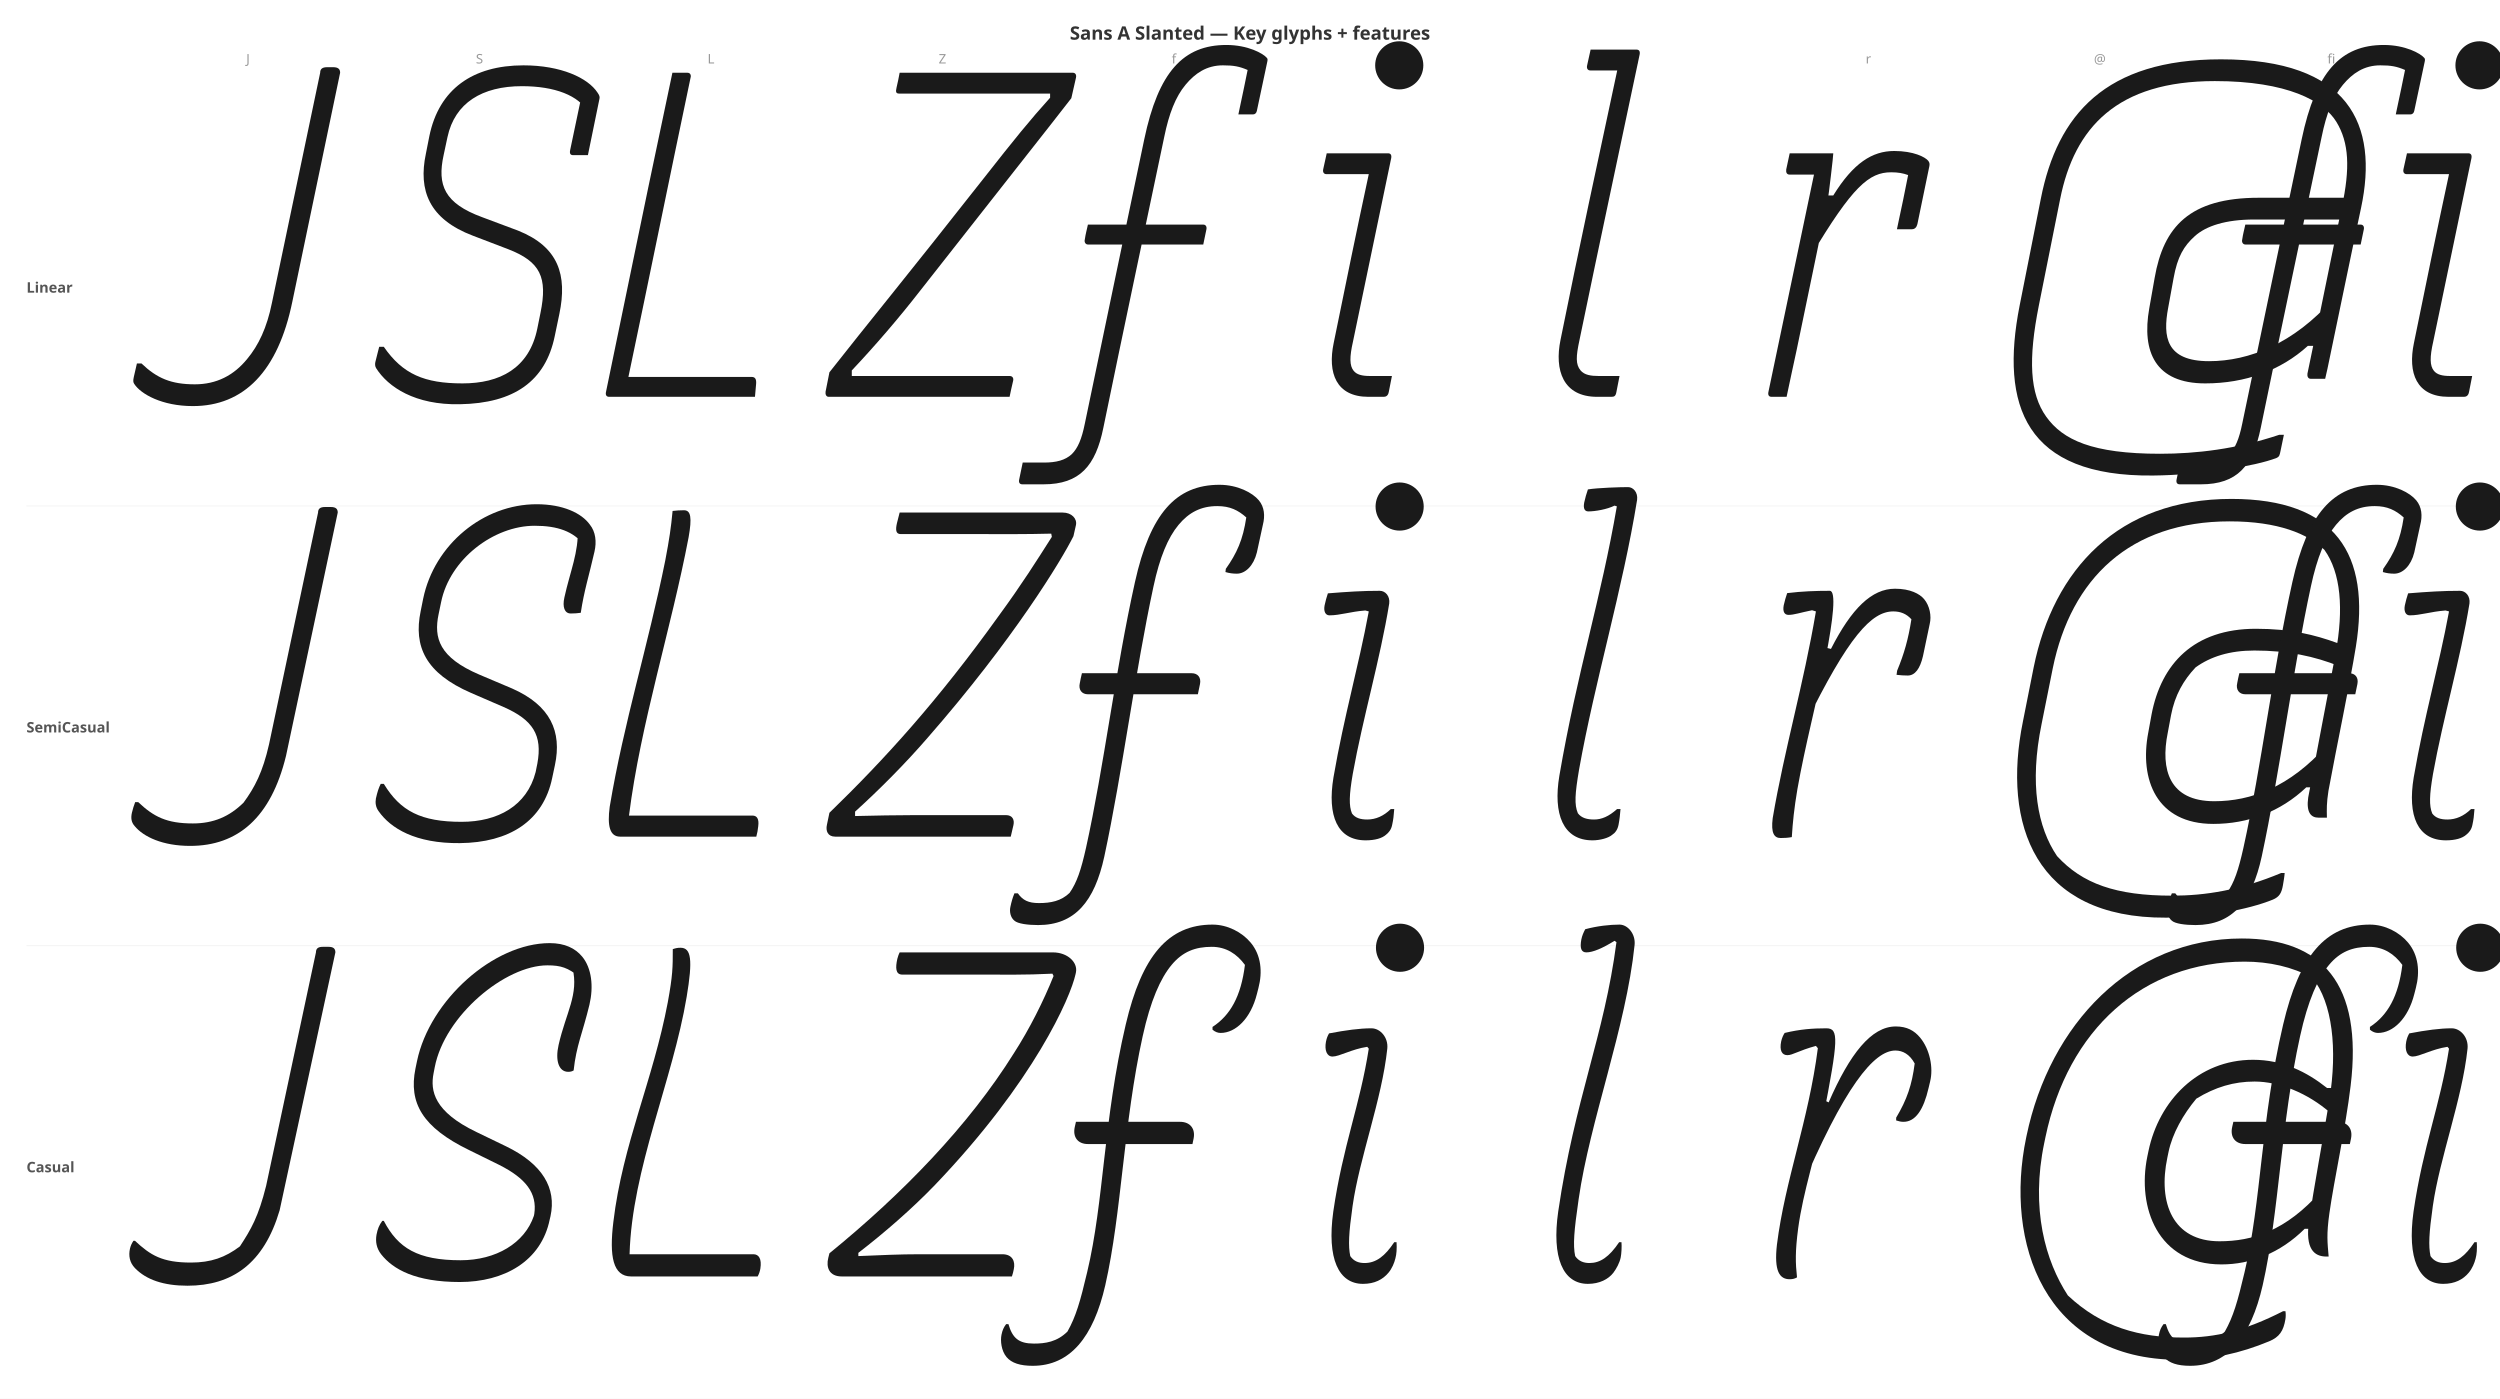
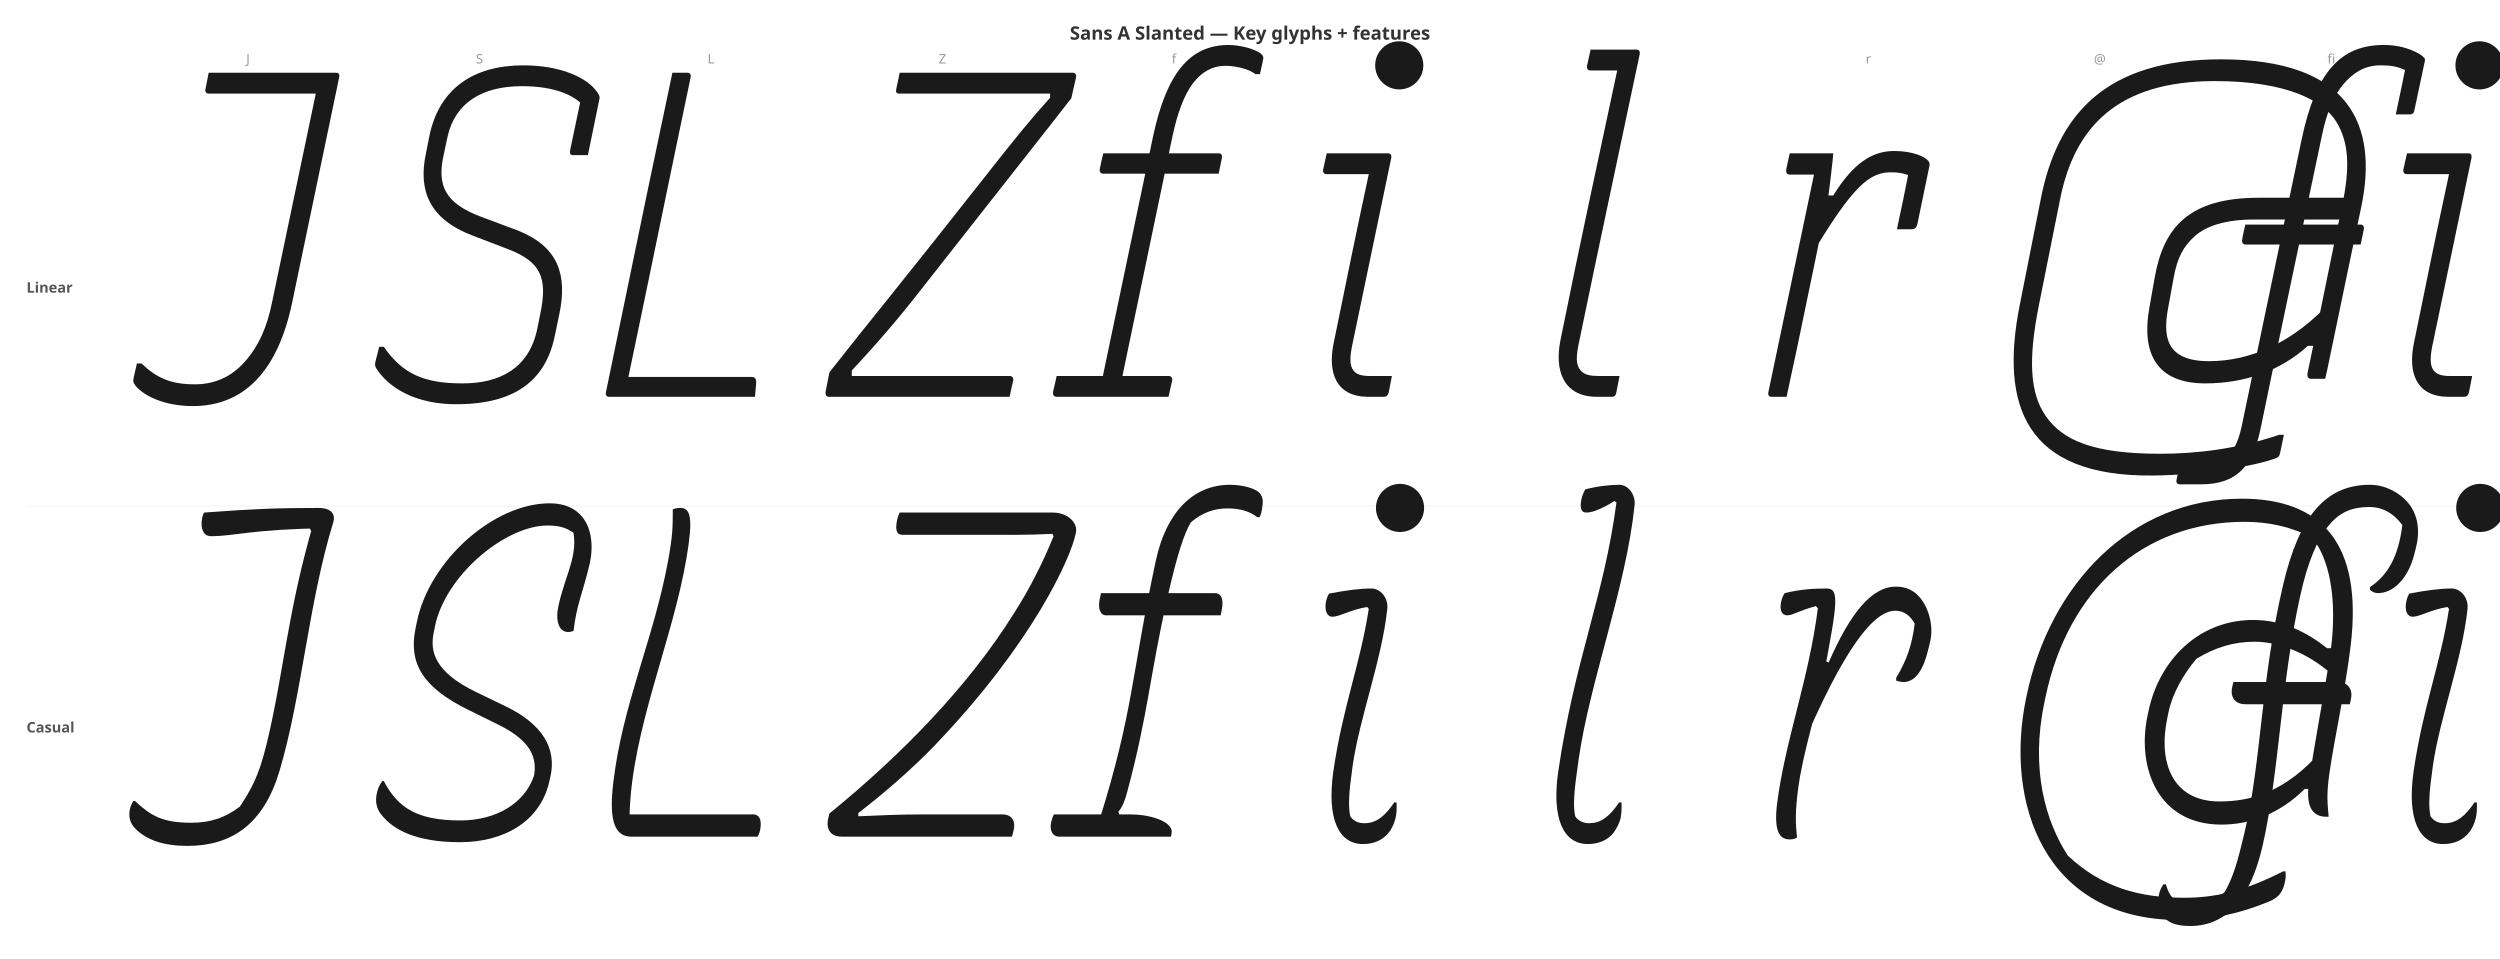
- <svg xmlns="http://www.w3.org/2000/svg" width="1890.0" height="1057.5" viewBox="0 0 1890.0 1057.5">
+ <svg xmlns="http://www.w3.org/2000/svg" width="1890.0" height="725.0" viewBox="0 0 1890.0 725.0">
  <rect width="100%" height="100%" fill="white" />
  <text x="945.0" y="30" text-anchor="middle" font-size="14" font-family="sans-serif" font-weight="bold" fill="#333">Sans A Slanted — Key glyphs + features</text>
  <text x="187.5" y="48" text-anchor="middle" font-size="10" font-family="sans-serif" fill="#999">J</text>
  <text x="362.5" y="48" text-anchor="middle" font-size="10" font-family="sans-serif" fill="#999">S</text>
  <text x="537.5" y="48" text-anchor="middle" font-size="10" font-family="sans-serif" fill="#999">L</text>
  <text x="712.5" y="48" text-anchor="middle" font-size="10" font-family="sans-serif" fill="#999">Z</text>
  <text x="887.5" y="48" text-anchor="middle" font-size="10" font-family="sans-serif" fill="#999">f</text>
  <text x="1062.5" y="48" text-anchor="middle" font-size="10" font-family="sans-serif" fill="#999">i</text>
  <text x="1237.5" y="48" text-anchor="middle" font-size="10" font-family="sans-serif" fill="#999">l</text>
  <text x="1412.5" y="48" text-anchor="middle" font-size="10" font-family="sans-serif" fill="#999">r</text>
  <text x="1587.5" y="48" text-anchor="middle" font-size="10" font-family="sans-serif" fill="#999">@</text>
  <text x="1762.5" y="48" text-anchor="middle" font-size="10" font-family="sans-serif" fill="#999">fi</text>
  <text x="20" y="221.25" font-size="11" font-family="sans-serif" font-weight="bold" fill="#555">Linear</text>
-   <path d="M147.25 290.55C129.458 290.55 118.667 286.0 107.0 274.8H103.5C102.625 278.65 102.042 281.1 101.167 284.95C100.583 287.75 100.583 288.8 101.458 290.2C106.417 297.9 122.458 307.0 145.792 307.0C184.292 307.0 210.25 280.75 221.042 227.9C232.953 170.843 245.226 112.057 257.137 55C257.137 52.2 255.628 50.8 251.856 50.8C250.347 50.8 248.839 50.8 247.33 50.8C243.558 50.8 242.049 52.2 242.049 55C242.049 55 242.049 55 242.049 55C242.049 55 242.049 55 242.049 55C230.015 112.404 217.617 171.547 205.583 228.95C201.792 247.85 195.375 261.15 186.917 271.3C176.708 283.9 163.583 290.55 147.25 290.55Z" fill="#1a1a1a" />
+   <path d="M147.25 290.55C129.458 290.55 118.667 286.0 107.0 274.8H103.5C102.625 278.65 102.042 281.1 101.167 284.95C100.583 287.75 100.583 288.8 101.458 290.2C106.417 297.9 122.458 307.0 145.792 307.0C184.292 307.0 210.25 280.75 221.042 227.9C232.708 171.55 244.667 115.2 256.333 58.85C256.917 56.4 256.333 55 254.0 55C221.042 55 190.708 55 157.75 55C156.875 59.2 156.292 62.7 155.417 66.9C154.833 68.65 155.417 70.75 157.75 70.75C185.75 70.75 210.833 70.75 247.583 70.75L237.083 67.25L241.75 72.5L240.875 60.6C229.208 116.6 217.25 172.95 205.583 228.95C201.792 247.85 195.375 261.15 186.917 271.3C176.708 283.9 163.583 290.55 147.25 290.55Z" fill="#1a1a1a" />
  <path d="M395.75 49.4C357.542 49.4 331.875 67.25 324.583 102.95L321.958 116.25C316.125 143.9 324.292 165.6 357.542 178.2L384.083 188.35C408.583 197.8 414.125 209.7 408.583 236.65L406.25 248.2C400.125 278.65 377.667 289.85 349.667 289.85C320.792 289.85 304.458 282.85 290.167 262.2H286.667C285.792 265.35 285.208 268.15 283.75 273.75C283.458 275.15 283.458 276.9 284.333 278.3C293.375 292.65 313.792 306.3 347.625 305.6C388.75 304.9 412.375 288.1 419.375 254.15L422.875 237.35C429.0 207.95 422.292 186.6 391.667 174.35L364.542 164.2C335.958 153.7 330.417 140.05 335.375 117.3L338.292 103.65C343.833 77.75 364.542 65.15 394.583 65.15C419.375 65.15 437.75 72.15 444.75 85.1L440.667 67.6C437.458 83.0 434.25 98.05 431.042 113.45C430.458 116.25 431.333 117.3 433.375 117.3C436.875 117.3 440.958 117.3 444.458 117.3C447.375 102.95 450.292 88.95 453.208 74.6C453.5 73.2 453.208 72.15 451.75 70.05C444.458 58.85 424.042 49.4 395.75 49.4Z" fill="#1a1a1a" />
  <path d="M460.5 300.0H570.75C571.042 296.85 571.333 294.05 571.625 290.2C571.917 286.35 570.75 284.95 568.125 284.95H475.083C490.833 210.05 506.292 133.75 522.042 58.85C522.625 57.1 522.042 55 519.708 55C515.917 55 512.125 55 508.333 55C506.0 66.55 503.375 78.1 501.042 89.65C486.458 158.25 472.458 227.55 458.167 296.15C457.583 298.6 458.458 300.0 460.5 300.0Z" fill="#1a1a1a" />
  <path d="M763.25 300.0C764.125 295.8 764.708 293.0 765.875 288.1C766.458 286.0 765.583 284.25 763.25 284.25H688.875C673.125 284.25 659.125 284.25 643.958 284.25V280.05C661.167 261.85 679.833 240.15 695.583 219.85C751.0 149.15 796.208 92.1 809.917 74.25L813.417 58.85C814.0 56.4 812.833 55 811.083 55H680.125C679.542 58.5 678.667 62.35 677.792 66.2C676.917 69.7 677.5 70.75 679.833 70.75H739.625C763.25 70.75 774.042 70.75 793.875 70.75V73.9C778.708 90.7 767.333 104.7 743.417 135.15C685.667 208.65 655.333 245.4 627.042 281.45L624.125 296.15C623.833 298.25 624.708 300.0 626.458 300.0Z" fill="#1a1a1a" />
-   <path d="M773.167 349.7C772.292 353.9 771.417 358.1 770.542 362.3C769.958 364.75 770.833 366.15 772.875 366.15C773.944 366.15 782.806 366.15 788.917 366.15C816.333 366.15 828.292 352.15 834.125 323.45C849.0 251.0 867.083 165.95 880.208 103.3C883.708 86.15 888.667 73.2 896.25 64.1C903.483 55.42 912.209 49.4 924.542 49.4C932.614 49.4 936.99 50.213 943.208 52.9C941.167 62.7 940.0 69 936.792 83.7L936.208 86.5C940.0 86.5 943.5 86.5 947.292 86.5C948.75 86.5 949.917 85.45 950.208 83.7L958.083 46.6C958.375 45.2 958.375 44.5 957.792 43.8C954.943 40.381 943.411 34.0 927.167 34.0C894.638 34.0 875.78 54.202 865.042 105.4C852.208 167.0 834.708 249.95 820.125 320.3C817.792 331.85 814.875 338.85 810.208 343.4C805.25 347.95 798.542 349.7 789.208 349.7C784.893 349.7 780.982 349.7 776.667 349.7ZM822.458 169.8C821.583 174.0 820.708 176.8 820.125 181.0C819.542 183.1 820.708 184.85 822.458 184.85H909.667C910.542 180.65 911.125 177.85 912.0 173.65C912.583 171.2 911.417 169.8 909.667 169.8Z" fill="#1a1a1a" />
+   <path d="M928.917 34.0C899.458 34.0 881.958 55.35 871.75 102.95C858.333 167.35 844.625 232.1 831.208 296.5H847.833L846.958 292.65C847.833 288.1 848.708 283.9 849.583 279.35C861.833 220.9 874.083 161.75 886.333 103.3C890.125 85.45 895.083 72.15 901.792 63.05C908.5 54.3 916.667 49.75 926.292 49.75C935.042 49.75 944.958 52.55 949.042 56.05H952.542C953.417 51.85 954.0 49.4 954.875 45.2C955.167 43.8 955.167 42.75 954.292 41.7C951.667 37.85 938.542 34.0 928.917 34.0ZM834.125 115.9C832.958 120.1 832.375 123.25 831.5 127.45C830.917 130.25 832.375 131.3 834.125 131.3H921.333C922.208 127.1 922.792 123.95 923.667 119.75C924.25 116.95 923.083 115.9 921.333 115.9ZM798.833 284.25C797.958 288.45 797.083 291.95 796.208 295.8C795.625 298.6 796.792 300.0 799.125 300.0H883.417C884.292 295.8 885.167 292.3 886.042 288.1C886.625 286.0 885.458 284.25 883.708 284.25Z" fill="#1a1a1a" />
  <path d="M1003.0 115.9C1002.125 119.75 1001.25 123.95 1000.375 127.8C999.792 130.25 1000.958 131.65 1002.708 131.65C1013.792 131.65 1019.625 131.65 1030.708 131.65H1034.792C1025.75 173.65 1017.292 214.95 1008.25 259.4C1003.583 281.8 1010.0 300.0 1034.5 300.0C1040.042 300.0 1044.417 300.0 1045.875 300.0C1047.333 300.0 1049.375 299.65 1049.958 296.15C1050.833 291.6 1051.417 288.45 1052.292 284.25H1048.792C1045.0 284.25 1039.75 284.25 1035.667 284.25C1029.542 284.25 1025.75 283.2 1023.417 280.4C1020.208 276.55 1020.208 269.9 1022.833 258.35C1032.75 210.75 1042.083 165.6 1051.708 119.75C1052.292 116.95 1051.125 115.9 1049.375 115.9C1031.583 115.9 1020.792 115.9 1003.0 115.9ZM1039.633 49.4C1039.633 59.452 1047.781 67.6 1057.833 67.6C1067.885 67.6 1076.033 59.452 1076.033 49.4C1076.033 39.348 1067.885 31.2 1057.833 31.2C1047.781 31.2 1039.633 39.348 1039.633 49.4Z" fill="#1a1a1a" />
  <path d="M1202.5 37.5C1201.625 41.35 1200.75 45.55 1199.875 49.4C1199.292 51.85 1200.458 53.25 1202.208 53.25C1207.75 53.25 1218.542 53.25 1220.583 53.25H1222.625C1208.042 121.5 1194.333 184.5 1179.75 256.95C1175.083 279.7 1181.5 300.0 1207.458 300.0C1210.083 300.0 1216.208 300.0 1217.958 300.0C1220.292 300.0 1221.458 299.65 1222.042 296.15C1222.917 291.6 1223.5 288.45 1224.375 284.25H1220.875C1215.917 284.25 1211.833 284.25 1208.625 284.25C1202.792 284.25 1197.833 283.55 1194.917 280.05C1191.125 275.5 1191.417 269.55 1194.042 257.3C1209.5 182.4 1224.375 113.45 1239.542 41.35C1240.125 38.55 1238.958 37.5 1237.208 37.5C1233.417 37.5 1208.042 37.5 1202.5 37.5Z" fill="#1a1a1a" />
  <path d="M1353.0 115.9C1352.125 120.1 1351.25 123.95 1350.375 128.15C1350.083 130.6 1350.958 132.0 1353.0 132.0C1357.375 132.0 1362.333 132.0 1367.0 132.0H1371.375C1360.0 186.6 1348.333 241.55 1336.958 296.15C1336.375 298.6 1337.25 300.0 1339.292 300.0C1343.083 300.0 1346.875 300.0 1350.667 300.0C1353.292 288.1 1355.625 276.2 1358.25 264.65C1366.125 226.5 1374.0 189.05 1381.875 150.55C1382.167 150.2 1386.25 115.9 1385.958 115.9C1375.106 115.9 1363.852 115.9 1353.0 115.9ZM1432.042 114.15C1415.417 114.15 1401.125 123.25 1385.958 147.75H1378.667L1369.042 193.6C1400.542 140.75 1413.083 130.25 1429.708 130.25C1434.958 130.25 1438.75 130.95 1442.542 132.35C1439.917 146.0 1437.583 156.85 1434.958 169.1L1434.083 173.3C1437.875 173.3 1441.667 173.3 1445.458 173.3C1447.5 173.3 1448.958 171.9 1449.542 169.45L1458.583 125.7C1458.875 124.3 1458.875 122.9 1457.708 121.5C1455.375 118.7 1446.625 114.15 1432.042 114.15Z" fill="#1a1a1a" />
  <path d="M1542.875 150.2 1526.833 231.05C1511.958 306.65 1530.917 360.55 1627.75 359.5C1663.625 359.15 1705.042 352.5 1721.083 346.2C1723.417 345.15 1723.417 343.75 1724.0 341.3C1724.583 337.8 1726.042 332.2 1726.625 328.7H1723.125C1690.75 339.55 1660.125 343.05 1633.0 343.05C1581.667 343.05 1559.5 332.55 1546.958 315.05C1534.417 297.55 1533.25 271.65 1541.417 230.7L1557.458 150.55C1568.25 96.3 1600.625 61.3 1674.417 61.3C1729.25 61.3 1756.667 76.35 1766.292 92.1C1775.917 107.85 1776.792 127.1 1770.375 156.85C1764.833 182.4 1753.458 239.45 1744.417 282.5C1744.125 284.6 1745.0 286.35 1746.75 286.35H1757.833C1758.417 283.9 1759.0 281.1 1759.583 278.65C1768.333 237.0 1779.708 181.35 1784.958 157.2C1798.375 94.2 1776.208 44.85 1679.083 44.85C1591.875 44.85 1555.417 86.5 1542.875 150.2ZM1763.667 226.15C1733.917 259.75 1700.375 273.05 1670.042 273.05C1637.375 273.05 1635.042 254.5 1639.125 232.8L1643.208 210.4C1646.125 193.95 1651.083 185.9 1659.25 178.55C1667.708 170.85 1682.583 165.95 1704.167 165.95C1736.25 165.95 1755.208 165.95 1775.333 165.95L1778.833 149.5H1774.167C1755.792 149.5 1738.0 149.5 1707.667 149.5C1655.167 149.5 1635.625 171.55 1628.917 210.05L1624.833 233.15C1619.0 266.05 1629.5 289.85 1667.125 289.85C1697.458 289.85 1724.292 280.05 1744.708 261.5H1755.792Z" fill="#1a1a1a" />
  <path d="M1648.167 349.7C1647.292 353.9 1646.417 358.1 1645.542 362.3C1644.958 364.75 1645.833 366.15 1647.875 366.15C1648.944 366.15 1657.806 366.15 1663.917 366.15C1691.333 366.15 1703.292 352.15 1709.125 323.45C1724.0 251.0 1742.083 165.95 1755.208 103.3C1758.708 86.15 1763.667 73.2 1771.25 64.1C1778.483 55.42 1787.209 49.4 1799.542 49.4C1807.614 49.4 1811.99 50.213 1818.208 52.9C1816.167 62.7 1815.0 69 1811.792 83.7L1811.208 86.5C1815.0 86.5 1818.5 86.5 1822.292 86.5C1823.75 86.5 1824.917 85.45 1825.208 83.7L1833.083 46.6C1833.375 45.2 1833.375 44.5 1832.792 43.8C1829.943 40.381 1818.411 34.0 1802.167 34.0C1769.638 34.0 1750.78 54.202 1740.042 105.4C1727.208 167.0 1709.708 249.95 1695.125 320.3C1692.792 331.85 1689.875 338.85 1685.208 343.4C1680.25 347.95 1673.542 349.7 1664.208 349.7C1659.893 349.7 1655.982 349.7 1651.667 349.7ZM1697.458 169.8C1696.583 174.0 1695.708 176.8 1695.125 181.0C1694.542 183.1 1695.708 184.85 1697.458 184.85H1784.667C1785.542 180.65 1786.125 177.85 1787.0 173.65C1787.583 171.2 1786.417 169.8 1784.667 169.8ZM1819.667 115.9C1818.792 119.75 1817.917 123.95 1817.042 127.8C1816.458 130.25 1817.625 131.65 1819.375 131.65C1830.458 131.65 1836.292 131.65 1847.375 131.65H1851.458C1842.417 173.65 1833.958 214.95 1824.917 259.4C1820.25 281.8 1826.667 300.0 1851.167 300.0C1856.708 300.0 1861.083 300.0 1862.542 300.0C1864.0 300.0 1866.042 299.65 1866.625 296.15C1867.5 291.6 1868.083 288.45 1868.958 284.25H1865.458C1861.667 284.25 1856.417 284.25 1852.333 284.25C1846.208 284.25 1842.417 283.2 1840.083 280.4C1836.875 276.55 1836.875 269.9 1839.5 258.35C1849.417 210.75 1858.75 165.6 1868.375 119.75C1868.958 116.95 1867.792 115.9 1866.042 115.9C1848.25 115.9 1837.458 115.9 1819.667 115.9ZM1856.3 49.4C1856.3 59.452 1864.448 67.6 1874.5 67.6C1884.552 67.6 1892.7 59.452 1892.7 49.4C1892.7 39.348 1884.552 31.2 1874.5 31.2C1864.448 31.2 1856.3 39.348 1856.3 49.4Z" fill="#1a1a1a" />
  <line x1="20" y1="382.5" x2="1870.0" y2="382.5" stroke="#eee" stroke-width="0.5" />
-   <text x="20" y="553.75" font-size="11" font-family="sans-serif" font-weight="bold" fill="#555">SemiCasual</text>
-   <path d="M145.792 622.525C125.958 622.525 116.188 617.45 104.521 606.425H102.188C101.167 609.225 100.438 611.325 99.708 614.475C98.833 618.5 99.271 621.65 101.75 624.45C108.458 632.675 123.042 639.5 143.75 639.5C179.771 639.5 204.854 618.15 216.229 571.425C229.135 510.73 242.431 448.195 255.337 387.5C255.337 384.7 253.848 383.3 250.128 383.3C248.64 383.3 247.152 383.3 245.664 383.3C241.944 383.3 240.456 384.7 240.456 387.5C240.456 387.5 240.456 387.5 240.456 387.5C240.456 387.5 240.456 387.5 240.456 387.5C228.226 445.308 215.626 504.867 203.396 562.675C198.583 583.85 192.604 595.225 184.146 606.775C173.5 617.275 161.542 622.525 145.792 622.525Z" fill="#1a1a1a" />
-   <path d="M405.667 381.2C365.417 381.2 328.375 411.65 319.917 452.6L318.021 462.05C312.479 488.825 321.812 508.95 356.083 523.825L380.729 534.5C403.042 544.3 410.188 555.85 406.25 577.2L404.938 583.675C398.375 609.225 376.354 621.3 348.938 621.3C318.312 621.3 302.708 613.25 290.167 592.6H287.833C286.229 595.75 285.354 598.55 284.188 603.625C283.604 606.95 284.042 610.275 286.229 613.25C295.271 626.2 314.083 637.75 347.625 637.4C384.958 637.05 410.771 620.775 417.479 588.05L419.521 578.425C424.917 553.05 416.167 533.275 387.146 520.5L362.354 510.0C332.021 497.05 327.792 482.35 331.583 464.325L333.479 455.225C340.042 422.675 373.292 397.475 404.208 397.475C421.708 397.475 433.521 401.85 441.396 411.825L436.729 399.575C437.604 417.425 431.042 431.775 426.667 451.725C425.062 458.9 426.812 463.8 431.479 463.8C434.104 463.8 436.729 463.625 439.062 463.275C441.542 446.65 445.333 435.1 449.417 417.075C451.167 409.55 450.292 402.025 445.917 396.6C439.646 387.85 425.5 381.2 405.667 381.2Z" fill="#1a1a1a" />
-   <path d="M468.812 632.5C468.812 632.5 571.771 632.5 571.771 632.5C572.5 629.875 572.938 627.425 573.229 624.625C573.958 619.025 572.208 616.575 568.854 616.575C568.854 616.575 475.521 616.575 475.521 616.575C484.271 546.925 507.458 475.175 520.583 406.225C523.208 391.35 522.333 385.75 517.083 385.75C514.021 385.75 511.396 385.925 508.479 386.275C507.312 398.875 506.0 407.625 502.938 423.725C490.104 487.425 471.583 546.225 460.938 609.925C459.042 624.275 460.938 632.5 468.812 632.5Z" fill="#1a1a1a" />
-   <path d="M764.125 632.5C764.854 629.525 765.438 627.075 766.167 623.75C767.042 619.9 765.583 616.225 760.479 616.225C760.479 616.225 692.229 616.225 692.229 616.225C676.625 616.225 662.479 616.575 646.438 616.925C646.438 616.925 646.438 613.6 646.438 613.6C664.812 596.975 684.646 577.025 701.271 557.775C766.458 483.225 802.771 423.025 811.521 405.35C811.521 405.35 813.417 396.95 813.417 396.95C814.438 392.05 810.062 387.5 803.5 387.5C803.5 387.5 680.125 387.5 680.125 387.5C679.542 389.775 678.812 392.575 678.083 395.55C676.917 400.625 677.208 403.775 681.0 403.775C681.0 403.775 740.062 403.775 740.062 403.775C760.917 403.775 774.479 403.95 794.75 403.425C794.75 403.425 795.188 405.875 795.188 405.875C783.812 423.725 772.875 441.225 754.938 465.725C709.0 529.775 668.896 573.875 627.042 614.475C627.042 614.475 625.146 623.575 625.146 623.575C624.125 628.125 625.729 632.5 631.417 632.5C631.417 632.5 764.125 632.5 764.125 632.5Z" fill="#1a1a1a" />
-   <path d="M766.896 675.375C765.491 678.781 764.642 681.817 763.833 685.7C763.071 689.186 763.911 693.669 766.896 696.025C769.35 698.328 777.045 699.35 784.833 699.35C812.645 699.35 827.446 681.548 834.854 647.55C848.562 583.675 858.188 507.725 872.042 443.325C876.739 421.308 883.005 406.368 891.0 396.775C898.787 387.431 907.917 382.6 920.312 382.6C929.796 382.6 936.052 385.705 942.188 391.175C939.708 407.975 935.042 418.3 926.729 430.025C926.729 430.025 926.438 432.475 926.438 432.475C929.354 433.35 932.125 433.7 935.042 433.7C941.458 433.7 947.729 427.75 950.208 417.6C950.208 417.6 954.729 396.775 954.729 396.775C956.479 389.95 955.896 383.3 951.667 378.225C946.944 372.557 935.711 366.5 921.917 366.5C888.897 366.5 869.517 388.406 858.042 440.0C843.167 506.85 834.708 579.125 821.0 641.075C817.22 657.916 814.125 667.104 808.604 675.025C802.157 681.241 794.352 682.725 785.417 682.725C777.439 682.725 773.205 680.589 769.521 675.375C769.521 675.375 766.896 675.375 766.896 675.375ZM817.938 508.95C817.354 511.575 816.771 513.675 816.333 516.475C815.167 521.375 817.792 524.875 822.458 524.875C822.458 524.875 905.583 524.875 905.583 524.875C906.167 522.075 906.604 519.975 907.188 517.175C908.208 512.275 905.583 508.95 900.917 508.95C900.917 508.95 817.938 508.95 817.938 508.95Z" fill="#1a1a1a" />
-   <path d="M1003.875 448.575C1002.854 451.55 1002.125 454.35 1001.396 457.675C1000.521 462.05 1001.979 465.2 1005.042 465.2C1013.195 465.2 1020.727 462.41 1032.167 461.525C1032.167 461.525 1034.792 462.225 1034.792 462.225C1026.917 504.75 1016.271 540.45 1008.104 587.7C1003.292 616.75 1011.021 635.3 1032.458 635.3C1039.604 635.3 1044.897 633.673 1047.771 631.1C1049.835 629.499 1051.725 627.267 1052.438 623.75C1053.312 619.9 1053.75 616.225 1054.042 611.675C1054.042 611.675 1051.417 611.675 1051.417 611.675C1046.021 616.925 1040.072 619.55 1033.625 619.55C1028.308 619.55 1024.583 618.325 1022.104 615.0C1019.701 609.238 1019.932 601.046 1022.688 585.075C1030.271 542.9 1043.396 498.45 1050.25 456.275C1050.979 450.675 1047.333 446.65 1043.104 446.65C1029.765 446.65 1019.188 447.35 1003.875 448.575ZM1039.925 382.95C1039.925 382.95 1039.925 382.95 1039.925 382.95C1039.925 393.002 1048.073 401.15 1058.125 401.15C1068.177 401.15 1076.325 393.002 1076.325 382.95C1076.325 382.95 1076.325 382.95 1076.325 382.95C1076.325 372.898 1068.177 364.75 1058.125 364.75C1048.073 364.75 1039.925 372.898 1039.925 382.95Z" fill="#1a1a1a" />
-   <path d="M1200.458 370.0C1199.292 373.325 1198.417 376.475 1197.688 379.8C1196.812 384.175 1197.833 386.625 1200.75 386.625C1206.0 386.625 1215.042 385.05 1220.583 382.25C1220.583 382.25 1222.333 382.775 1222.333 382.775C1210.375 452.6 1192.438 507.55 1178.875 586.475C1174.062 615.175 1181.5 635.3 1203.958 635.3C1209.646 635.3 1216.062 633.55 1218.833 631.1C1221.167 629.525 1222.917 627.25 1223.646 623.4C1224.375 619.725 1224.812 615.35 1225.104 611.675C1225.104 611.675 1222.479 611.675 1222.479 611.675C1216.208 617.275 1210.812 619.55 1205.125 619.55C1200.021 619.55 1195.646 618.5 1192.875 614.825C1190.104 608.35 1190.688 600.125 1193.75 581.925C1205.708 514.9 1226.854 445.075 1237.646 377.875C1238.375 372.275 1234.729 368.25 1230.792 368.25C1225.25 368.25 1207.75 368.775 1200.458 370.0Z" fill="#1a1a1a" />
-   <path d="M1351.104 448.4C1350.083 451.375 1349.208 454.35 1348.479 457.675C1347.604 462.4 1349.062 464.85 1352.125 464.85C1356.352 464.85 1360.91 463.175 1369.917 461.35C1369.917 461.35 1372.833 462.225 1372.833 462.225C1363.646 516.825 1348.917 566.875 1340.167 618.5C1338.708 629.875 1341.333 633.55 1346.146 633.55C1349.062 633.55 1351.833 633.375 1354.604 632.85C1355.333 621.475 1356.354 611.325 1358.833 596.625C1364.667 563.55 1373.417 530.825 1380.125 497.575C1385.958 468.0 1388.292 446.65 1383.333 446.65C1372.722 446.65 1362.364 447.0 1351.104 448.4ZM1432.625 445.075C1415.085 445.075 1399.818 459.907 1384.208 490.575C1384.208 490.575 1376.917 488.825 1376.917 488.825C1376.917 488.825 1364.521 548.15 1364.521 548.15C1397.479 480.775 1414.979 462.225 1431.312 462.225C1436.708 462.225 1441.229 463.975 1445.021 468.175C1442.688 483.05 1439.625 494.075 1434.229 507.025C1434.229 507.025 1433.792 510.175 1433.792 510.175C1436.708 510.525 1439.479 510.7 1442.25 510.7C1447.792 510.7 1451.583 505.45 1453.771 496.0C1453.771 496.0 1458.875 471.675 1458.875 471.675C1460.333 465.725 1458.875 458.025 1454.646 452.95C1451.292 448.925 1444.146 445.075 1432.625 445.075Z" fill="#1a1a1a" />
-   <path d="M1537.479 504.4C1537.479 504.4 1529.312 545.525 1529.312 545.525C1513.562 623.05 1538.208 694.275 1637.521 693.75C1667.708 693.575 1699.354 687.8 1718.312 680.1C1723.271 678.0 1724.875 675.025 1725.896 669.25C1726.333 666.625 1727.062 662.6 1727.208 659.975C1727.208 659.975 1724.583 659.975 1724.583 659.975C1693.667 672.925 1667.417 677.125 1642.042 677.125C1599.604 677.125 1574.229 668.025 1555.125 647.2C1540.396 625.5 1534.125 592.775 1543.458 547.275C1543.458 547.275 1551.917 505.1 1551.917 505.1C1565.771 437.375 1610.25 394.15 1685.646 394.15C1722.25 394.15 1744.854 403.6 1757.25 415.675C1769.646 433.0 1771.979 460.125 1765.708 494.075C1760.604 521.2 1751.271 569.15 1745.0 602.925C1743.396 614.3 1747.188 618.15 1752.729 618.15C1752.729 618.15 1759.146 618.15 1759.146 618.15C1759.0 611.675 1758.854 607.3 1760.312 597.85C1766.438 564.6 1776.5 517.0 1781.021 489.0C1792.396 419.0 1765.854 377.175 1686.958 377.175C1601.354 377.175 1552.5 430.55 1537.479 504.4ZM1759.146 563.375C1731.0 595.225 1701.542 605.725 1673.979 605.725C1640.0 605.725 1633.146 581.925 1638.833 553.925C1638.833 553.925 1641.312 540.625 1641.312 540.625C1644.229 525.4 1650.792 514.2 1659.833 504.575C1671.208 496.35 1685.646 491.8 1704.312 491.8C1729.688 491.8 1749.958 496.175 1768.625 503.7C1768.625 503.7 1772.562 486.025 1772.562 486.025C1772.562 486.025 1766.729 486.025 1766.729 486.025C1749.812 479.9 1731.875 475.35 1705.479 475.35C1658.375 475.35 1633.875 501.95 1626.583 540.1C1626.583 540.1 1624.104 553.75 1624.104 553.75C1617.25 589.45 1630.375 622.875 1673.25 622.875C1699.5 622.875 1724.0 613.775 1743.542 595.225C1743.542 595.225 1752.438 595.225 1752.438 595.225C1752.438 595.225 1759.146 563.375 1759.146 563.375Z" fill="#1a1a1a" />
-   <path d="M1641.896 675.375C1640.491 678.781 1639.642 681.817 1638.833 685.7C1638.071 689.186 1638.911 693.669 1641.896 696.025C1644.35 698.328 1652.045 699.35 1659.833 699.35C1687.645 699.35 1702.446 681.548 1709.854 647.55C1723.562 583.675 1733.188 507.725 1747.042 443.325C1751.739 421.308 1758.005 406.368 1766.0 396.775C1773.787 387.431 1782.917 382.6 1795.312 382.6C1804.796 382.6 1811.052 385.705 1817.188 391.175C1814.708 407.975 1810.042 418.3 1801.729 430.025C1801.729 430.025 1801.438 432.475 1801.438 432.475C1804.354 433.35 1807.125 433.7 1810.042 433.7C1816.458 433.7 1822.729 427.75 1825.208 417.6C1825.208 417.6 1829.729 396.775 1829.729 396.775C1831.479 389.95 1830.896 383.3 1826.667 378.225C1821.944 372.557 1810.711 366.5 1796.917 366.5C1763.897 366.5 1744.517 388.406 1733.042 440.0C1718.167 506.85 1709.708 579.125 1696.0 641.075C1692.22 657.916 1689.125 667.104 1683.604 675.025C1677.157 681.241 1669.352 682.725 1660.417 682.725C1652.439 682.725 1648.205 680.589 1644.521 675.375C1644.521 675.375 1641.896 675.375 1641.896 675.375ZM1692.938 508.95C1692.354 511.575 1691.771 513.675 1691.333 516.475C1690.167 521.375 1692.792 524.875 1697.458 524.875C1697.458 524.875 1780.583 524.875 1780.583 524.875C1781.167 522.075 1781.604 519.975 1782.188 517.175C1783.208 512.275 1780.583 508.95 1775.917 508.95C1775.917 508.95 1692.938 508.95 1692.938 508.95ZM1820.542 448.575C1819.521 451.55 1818.792 454.35 1818.062 457.675C1817.187 462.05 1818.646 465.2 1821.708 465.2C1829.861 465.2 1837.394 462.41 1848.833 461.525C1848.833 461.525 1851.458 462.225 1851.458 462.225C1843.583 504.75 1832.937 540.45 1824.771 587.7C1819.958 616.75 1827.687 635.3 1849.125 635.3C1856.271 635.3 1861.564 633.673 1864.437 631.1C1866.501 629.499 1868.392 627.267 1869.104 623.75C1869.979 619.9 1870.417 616.225 1870.708 611.675C1870.708 611.675 1868.083 611.675 1868.083 611.675C1862.687 616.925 1856.739 619.55 1850.292 619.55C1844.974 619.55 1841.25 618.325 1838.771 615.0C1836.367 609.238 1836.599 601.046 1839.354 585.075C1846.937 542.9 1860.062 498.45 1866.917 456.275C1867.646 450.675 1864 446.65 1859.771 446.65C1846.432 446.65 1835.854 447.35 1820.542 448.575ZM1856.592 382.95C1856.592 382.95 1856.592 382.95 1856.592 382.95C1856.592 393.002 1864.74 401.15 1874.792 401.15C1884.844 401.15 1892.992 393.002 1892.992 382.95C1892.992 382.95 1892.992 382.95 1892.992 382.95C1892.992 372.898 1884.844 364.75 1874.792 364.75C1864.74 364.75 1856.592 372.898 1856.592 382.95Z" fill="#1a1a1a" />
-   <line x1="20" y1="715.0" x2="1870.0" y2="715.0" stroke="#eee" stroke-width="0.5" />
-   <text x="20" y="886.25" font-size="11" font-family="sans-serif" font-weight="bold" fill="#555">Casual</text>
-   <path d="M144.333 954.5C122.458 954.5 113.708 948.9 102.042 938.05H100.875C99.708 939.8 98.833 941.55 98.25 944.0C97.083 949.25 97.958 954.5 102.042 958.7C110.5 967.45 123.625 972.0 141.708 972.0C175.25 972.0 199.458 955.55 211.417 914.95C225.32 850.616 239.644 784.333 253.547 720.0C253.547 717.2 252.078 715.8 248.407 715.8C246.939 715.8 245.47 715.8 244.002 715.8C240.33 715.8 238.862 717.2 238.862 720.0C238.862 720.0 238.862 720.0 238.862 720.0C238.862 720.0 238.862 720.0 238.862 720.0C226.436 778.212 213.634 838.188 201.208 896.4C195.375 919.85 189.833 929.3 181.375 942.25C170.292 950.65 159.5 954.5 144.333 954.5Z" fill="#1a1a1a" />
-   <path d="M415.583 713.0C373.292 713.0 324.875 756.05 315.25 802.25L314.083 807.85C308.833 833.75 319.333 852.3 354.625 869.45L377.375 880.65C397.5 890.8 406.25 902.0 403.917 917.75L403.625 919.15C396.625 939.8 375.042 952.75 348.208 952.75C315.833 952.75 300.958 943.65 290.167 923.0H289.0C286.667 926.15 285.5 928.95 284.625 933.5C283.75 938.75 284.625 943.65 288.125 948.2C297.167 959.75 314.375 969.2 347.625 969.2C381.167 969.2 409.167 953.45 415.583 921.95L416.167 919.5C420.833 898.15 410.042 879.95 382.625 866.65L360.167 855.8C328.083 840.4 325.167 824.65 327.792 811.35L328.667 806.8C336.25 767.6 382.042 729.8 413.833 729.8C424.042 729.8 429.292 731.55 438.042 738.55L432.792 731.55C437.75 751.85 427.833 765.5 422.292 790.0C419.667 801.55 422.292 810.3 429.583 810.3C431.333 810.3 432.5 809.95 433.667 809.25C435.708 790.35 440.375 781.25 445.625 759.55C448.833 745.9 447.375 731.9 440.083 723.15C434.833 716.85 426.958 713.0 415.583 713.0Z" fill="#1a1a1a" />
-   <path d="M477.125 965.0H572.792C573.958 962.9 574.542 960.8 574.833 959.05C576.0 951.7 573.667 948.2 569.583 948.2H475.958C477.708 883.8 508.625 816.6 519.125 753.6C523.792 725.6 522.625 716.5 514.458 716.5C512.125 716.5 510.667 716.85 508.625 717.55C508.625 731.2 508.625 737.15 504.833 757.8C493.75 816.6 470.708 864.9 463.708 923.7C460.5 949.95 463.417 965.0 477.125 965.0Z" fill="#1a1a1a" />
-   <path d="M765.0 965.0C765.583 963.25 766.167 961.15 766.458 959.4C767.625 953.8 765.583 948.2 757.708 948.2H695.583C680.125 948.2 665.833 948.9 648.917 949.6V947.15C668.458 932.1 689.458 913.9 706.958 895.7C781.917 817.3 809.333 753.95 813.125 736.45L813.417 735.05C814.875 727.7 807.292 720.0 795.917 720.0H680.125C679.542 721.05 678.958 722.8 678.375 724.9C676.917 731.55 676.917 736.8 682.167 736.8H740.5C758.583 736.8 774.917 737.15 795.625 736.1L796.5 737.85C788.917 756.75 778.417 777.75 766.458 796.3C732.333 850.9 682.458 902.35 627.042 947.5L626.167 951.0C624.417 958.0 626.75 965.0 636.375 965.0Z" fill="#1a1a1a" />
-   <path d="M760.625 1001.05C758.69 1003.663 757.868 1005.535 757.125 1009.1C756.183 1013.621 756.989 1021.187 760.917 1025.9C764.755 1030.506 771.284 1032.55 780.75 1032.55C808.958 1032.55 826.6 1010.946 835.583 971.65C848.125 916.35 849.292 849.5 863.875 783.35C869.771 756.466 877.344 739.537 885.75 729.45C894.09 719.442 903.625 715.8 916.083 715.8C926.978 715.8 935.114 721.196 941.167 729.45C938.25 753.25 930.083 767.6 916.667 776.35V778.45C918.708 780.2 920.75 780.9 922.792 780.9C934.167 780.9 945.542 770.05 950.208 751.5L951.375 746.95C954.583 734.7 953.417 722.1 945.542 712.65C938.945 704.734 928.01 699.0 916.667 699.0C883.156 699.0 863.254 722.61 851.042 774.6C834.125 846.7 834.708 908.3 821.875 961.85C816.649 983.982 813.375 995.357 807.0 1006.65C799.064 1014.531 790.162 1015.75 781.625 1015.75C769.985 1015.75 765.428 1011.479 762.375 1001.05ZM813.417 848.1C813.125 849.15 812.833 850.55 812.542 851.95C810.792 859.65 814.875 864.9 822.458 864.9H901.5C901.792 863.5 902.083 862.1 902.375 860.7C903.833 853.35 899.75 848.1 892.167 848.1Z" fill="#1a1a1a" />
-   <path d="M1004.75 781.25C1003.583 783.35 1003.0 784.75 1002.417 787.55C1001.25 793.85 1003.0 798.75 1007.375 798.75C1012.598 798.75 1021.829 793.169 1033.625 791.4L1034.792 792.8C1028.083 835.85 1015.25 865.95 1007.958 916.0C1003.0 951.7 1012.042 970.6 1030.417 970.6C1039.167 970.6 1045.378 967.346 1049.667 962.2C1052.336 958.997 1054.075 954.885 1054.917 951.35C1055.792 948.2 1056.083 944.0 1055.792 939.1H1054.042C1047.042 949.6 1040.394 954.85 1031.583 954.85C1027.073 954.85 1023.417 953.45 1020.792 949.6C1019.193 941.926 1019.656 932.192 1022.542 911.8C1027.792 875.05 1044.708 831.3 1048.792 792.8C1049.667 784.4 1043.542 777.4 1036.833 777.4C1027.946 777.4 1017.583 778.8 1004.75 781.25ZM1040.217 716.5C1040.217 726.552 1048.365 734.7 1058.417 734.7C1068.469 734.7 1076.617 726.552 1076.617 716.5C1076.617 706.448 1068.469 698.3 1058.417 698.3C1048.365 698.3 1040.217 706.448 1040.217 716.5Z" fill="#1a1a1a" />
-   <path d="M1198.417 702.5C1196.958 705.3 1196.083 707.4 1195.5 710.2C1194.333 716.5 1195.208 720.0 1199.292 720.0C1204.25 720.0 1211.542 716.85 1220.583 711.25L1222.042 712.3C1212.708 783.7 1190.542 830.6 1178.0 916.0C1173.042 950.65 1181.5 970.6 1200.458 970.6C1209.208 970.6 1215.917 967.1 1219.708 962.2C1222.042 959.05 1224.375 954.85 1225.25 950.65C1225.833 947.85 1226.125 942.25 1225.833 939.1H1224.083C1216.5 950.3 1209.792 954.85 1201.625 954.85C1197.25 954.85 1193.458 953.45 1190.833 949.6C1189.083 941.2 1189.958 930.7 1193.458 906.55C1201.917 847.4 1229.333 776.7 1235.75 714.4C1236.625 706.0 1230.5 699.0 1224.375 699.0C1217.083 699.0 1207.458 700.05 1198.417 702.5Z" fill="#1a1a1a" />
-   <path d="M1349.208 780.9C1348.042 782.65 1347.167 784.75 1346.583 787.2C1345.125 794.2 1347.167 797.7 1351.25 797.7C1355.329 797.7 1359.487 794.349 1372.833 790.7L1374.292 792.45C1367.292 847.05 1349.5 892.2 1343.375 940.85C1341.042 961.15 1345.417 967.1 1353.0 967.1C1355.042 967.1 1356.792 966.75 1358.542 965.7C1357.375 954.85 1357.083 946.45 1359.417 928.6C1363.208 900.6 1372.833 872.6 1378.375 844.6C1389.75 785.8 1390.333 777.4 1380.708 777.4C1370.339 777.4 1360.875 778.1 1349.208 780.9ZM1433.208 776.0C1414.754 776.0 1398.511 796.563 1382.458 833.4L1375.167 829.9L1360.0 902.7C1394.417 820.8 1416.875 794.2 1432.917 794.2C1438.458 794.2 1443.708 797.0 1447.5 804.0C1445.458 820.1 1441.667 831.3 1433.5 844.95V847.05C1435.542 847.75 1437.292 848.1 1439.042 848.1C1448.083 848.1 1454.208 839.0 1458.0 822.55L1459.167 817.65C1461.792 807.15 1458.875 793.15 1451.583 784.4C1447.208 779.15 1441.667 776.0 1433.208 776.0Z" fill="#1a1a1a" />
-   <path d="M1532.083 858.6 1531.792 860.0C1515.167 939.45 1545.5 1028.0 1647.292 1028.0C1671.792 1028.0 1693.667 1023.1 1715.542 1014.0C1723.125 1010.85 1726.333 1006.3 1727.792 997.2C1728.083 995.45 1728.083 993.0 1727.792 991.25H1726.042C1696.583 1006.3 1674.708 1011.2 1651.083 1011.2C1617.542 1011.2 1588.958 1003.5 1563.292 979.35C1546.375 953.45 1535.0 913.9 1545.5 863.85L1546.375 859.65C1563.292 778.45 1619.875 727.0 1696.875 727.0C1715.25 727.0 1733.042 730.85 1748.208 739.25C1763.375 758.15 1767.167 793.15 1761.042 831.3C1756.375 860.0 1749.083 898.85 1745.583 923.35C1742.667 944.0 1749.375 949.95 1758.708 949.95H1760.458C1759.583 939.45 1758.708 933.5 1761.042 917.05C1764.542 892.2 1773.292 852.65 1777.083 820.8C1786.417 743.8 1755.5 709.5 1694.833 709.5C1610.833 709.5 1549.583 774.6 1532.083 858.6ZM1754.625 900.6C1728.083 930.7 1702.708 938.4 1677.917 938.4C1642.625 938.4 1631.25 909.35 1638.542 875.05L1639.417 870.85C1642.333 856.85 1650.5 842.5 1660.417 830.6C1674.708 821.85 1688.708 817.65 1704.458 817.65C1723.125 817.65 1744.708 826.4 1761.917 841.45L1766.292 822.55H1759.292C1743.833 810.3 1725.75 801.2 1703.292 801.2C1661.583 801.2 1632.125 832.35 1624.25 870.15L1623.375 874.35C1615.5 912.85 1631.25 955.9 1679.375 955.9C1701.542 955.9 1723.708 947.5 1742.375 928.95H1749.083Z" fill="#1a1a1a" />
-   <path d="M1635.625 1001.05C1633.69 1003.663 1632.868 1005.535 1632.125 1009.1C1631.183 1013.621 1631.989 1021.187 1635.917 1025.9C1639.755 1030.506 1646.284 1032.55 1655.75 1032.55C1683.958 1032.55 1701.6 1010.946 1710.583 971.65C1723.125 916.35 1724.292 849.5 1738.875 783.35C1744.771 756.466 1752.344 739.537 1760.75 729.45C1769.09 719.442 1778.625 715.8 1791.083 715.8C1801.978 715.8 1810.114 721.196 1816.167 729.45C1813.25 753.25 1805.083 767.6 1791.667 776.35V778.45C1793.708 780.2 1795.75 780.9 1797.792 780.9C1809.167 780.9 1820.542 770.05 1825.208 751.5L1826.375 746.95C1829.583 734.7 1828.417 722.1 1820.542 712.65C1813.945 704.734 1803.01 699.0 1791.667 699.0C1758.156 699.0 1738.254 722.61 1726.042 774.6C1709.125 846.7 1709.708 908.3 1696.875 961.85C1691.649 983.982 1688.375 995.357 1682.0 1006.65C1674.064 1014.531 1665.162 1015.75 1656.625 1015.75C1644.985 1015.75 1640.428 1011.479 1637.375 1001.05ZM1688.417 848.1C1688.125 849.15 1687.833 850.55 1687.542 851.95C1685.792 859.65 1689.875 864.9 1697.458 864.9H1776.5C1776.792 863.5 1777.083 862.1 1777.375 860.7C1778.833 853.35 1774.75 848.1 1767.167 848.1ZM1821.417 781.25C1820.25 783.35 1819.667 784.75 1819.083 787.55C1817.917 793.85 1819.667 798.75 1824.042 798.75C1829.264 798.75 1838.496 793.169 1850.292 791.4L1851.458 792.8C1844.75 835.85 1831.917 865.95 1824.625 916.0C1819.667 951.7 1828.708 970.6 1847.083 970.6C1855.833 970.6 1862.045 967.346 1866.333 962.2C1869.002 958.997 1870.742 954.885 1871.583 951.35C1872.458 948.2 1872.75 944.0 1872.458 939.1H1870.708C1863.708 949.6 1857.061 954.85 1848.25 954.85C1843.74 954.85 1840.083 953.45 1837.458 949.6C1835.86 941.926 1836.323 932.192 1839.208 911.8C1844.458 875.05 1861.375 831.3 1865.458 792.8C1866.333 784.4 1860.208 777.4 1853.5 777.4C1844.613 777.4 1834.25 778.8 1821.417 781.25ZM1856.883 716.5C1856.883 726.552 1865.031 734.7 1875.083 734.7C1885.135 734.7 1893.283 726.552 1893.283 716.5C1893.283 706.448 1885.135 698.3 1875.083 698.3C1865.031 698.3 1856.883 706.448 1856.883 716.5Z" fill="#1a1a1a" />
+   <text x="20" y="553.75" font-size="11" font-family="sans-serif" font-weight="bold" fill="#555">Casual</text>
+   <path d="M144.333 622.0C122.458 622.0 113.708 616.4 102.042 605.55H100.875C99.708 607.3 98.833 609.05 98.25 611.5C97.083 616.75 97.958 622.0 102.042 626.2C110.5 634.95 123.625 639.5 141.708 639.5C175.25 639.5 199.458 623.05 211.417 582.45C228.333 525.4 233.292 455.4 251.958 394.85C253.708 388.9 250.792 384.0 240.583 384.0C209.958 384.0 191.875 384.7 154.25 387.5C153.375 389.25 152.792 391.35 152.5 393.8C151.917 399.75 153.667 405.35 159.5 405.35C177.583 405.35 190.708 400.1 244.375 399.4L232.125 395.55L237.667 406.05V393.1C216.958 463.1 214.625 509.3 201.208 563.9C195.375 587.35 189.833 596.8 181.375 609.75C170.292 618.15 159.5 622.0 144.333 622.0Z" fill="#1a1a1a" />
+   <path d="M415.583 380.5C373.292 380.5 324.875 423.55 315.25 469.75L314.083 475.35C308.833 501.25 319.333 519.8 354.625 536.95L377.375 548.15C397.5 558.3 406.25 569.5 403.917 585.25L403.625 586.65C396.625 607.3 375.042 620.25 348.208 620.25C315.833 620.25 300.958 611.15 290.167 590.5H289.0C286.667 593.65 285.5 596.45 284.625 601.0C283.75 606.25 284.625 611.15 288.125 615.7C297.167 627.25 314.375 636.7 347.625 636.7C381.167 636.7 409.167 620.95 415.583 589.45L416.167 587.0C420.833 565.65 410.042 547.45 382.625 534.15L360.167 523.3C328.083 507.9 325.167 492.15 327.792 478.85L328.667 474.3C336.25 435.1 382.042 397.3 413.833 397.3C424.042 397.3 429.292 399.05 438.042 406.05L432.792 399.05C437.75 419.35 427.833 433.0 422.292 457.5C419.667 469.05 422.292 477.8 429.583 477.8C431.333 477.8 432.5 477.45 433.667 476.75C435.708 457.85 440.375 448.75 445.625 427.05C448.833 413.4 447.375 399.4 440.083 390.65C434.833 384.35 426.958 380.5 415.583 380.5Z" fill="#1a1a1a" />
+   <path d="M477.125 632.5H572.792C573.958 630.4 574.542 628.3 574.833 626.55C576.0 619.2 573.667 615.7 569.583 615.7H475.958C477.708 551.3 508.625 484.1 519.125 421.1C523.792 393.1 522.625 384.0 514.458 384.0C512.125 384.0 510.667 384.35 508.625 385.05C508.625 398.7 508.625 404.65 504.833 425.3C493.75 484.1 470.708 532.4 463.708 591.2C460.5 617.45 463.417 632.5 477.125 632.5Z" fill="#1a1a1a" />
+   <path d="M765.0 632.5C765.583 630.75 766.167 628.65 766.458 626.9C767.625 621.3 765.583 615.7 757.708 615.7H695.583C680.125 615.7 665.833 616.4 648.917 617.1V614.65C668.458 599.6 689.458 581.4 706.958 563.2C781.917 484.8 809.333 421.45 813.125 403.95L813.417 402.55C814.875 395.2 807.292 387.5 795.917 387.5H680.125C679.542 388.55 678.958 390.3 678.375 392.4C676.917 399.05 676.917 404.3 682.167 404.3H740.5C758.583 404.3 774.917 404.65 795.625 403.6L796.5 405.35C788.917 424.25 778.417 445.25 766.458 463.8C732.333 518.4 682.458 569.85 627.042 615.0L626.167 618.5C624.417 625.5 626.75 632.5 636.375 632.5Z" fill="#1a1a1a" />
+   <path d="M929.792 366.5C902.083 366.5 881.667 387.15 873.792 423.9C854.833 512.45 857.167 536.6 831.208 619.9H847.542L845.5 613.6C848.125 610.8 850.458 605.55 852.208 598.55C867.958 540.1 869.125 511.05 882.833 450.5C890.125 418.65 895.375 402.9 900.333 394.85C908.5 387.85 917.542 384.35 927.75 384.35C937.375 384.35 944.667 386.45 950.5 391.0H952.25C953.125 389.25 953.708 387.15 954.0 385.4C955.167 378.4 954.875 375.95 952.25 372.8C949.333 369.3 939.708 366.5 929.792 366.5ZM832.375 448.4C832.083 449.45 831.792 450.85 831.5 452.25C829.75 459.95 831.792 465.2 836.167 465.2H922.792C923.083 463.8 923.375 462.4 923.667 461.0C925.125 453.65 923.667 448.4 918.417 448.4ZM796.792 615.7C795.917 617.1 795.333 618.85 794.75 621.3C793.292 627.25 795.333 632.5 800.875 632.5H885.167C885.458 631.8 885.75 630.4 885.75 629.7C887.182 622.14 872.042 615.7 854.25 615.7Z" fill="#1a1a1a" />
+   <path d="M1004.75 448.75C1003.583 450.85 1003.0 452.25 1002.417 455.05C1001.25 461.35 1003.0 466.25 1007.375 466.25C1012.598 466.25 1021.829 460.669 1033.625 458.9L1034.792 460.3C1028.083 503.35 1015.25 533.45 1007.958 583.5C1003.0 619.2 1012.042 638.1 1030.417 638.1C1039.167 638.1 1045.378 634.846 1049.667 629.7C1052.336 626.497 1054.075 622.385 1054.917 618.85C1055.792 615.7 1056.083 611.5 1055.792 606.6H1054.042C1047.042 617.1 1040.394 622.35 1031.583 622.35C1027.073 622.35 1023.417 620.95 1020.792 617.1C1019.193 609.426 1019.656 599.692 1022.542 579.3C1027.792 542.55 1044.708 498.8 1048.792 460.3C1049.667 451.9 1043.542 444.9 1036.833 444.9C1027.946 444.9 1017.583 446.3 1004.75 448.75ZM1040.217 384.0C1040.217 394.052 1048.365 402.2 1058.417 402.2C1068.469 402.2 1076.617 394.052 1076.617 384.0C1076.617 373.948 1068.469 365.8 1058.417 365.8C1048.365 365.8 1040.217 373.948 1040.217 384.0Z" fill="#1a1a1a" />
+   <path d="M1198.417 370.0C1196.958 372.8 1196.083 374.9 1195.5 377.7C1194.333 384.0 1195.208 387.5 1199.292 387.5C1204.25 387.5 1211.542 384.35 1220.583 378.75L1222.042 379.8C1212.708 451.2 1190.542 498.1 1178.0 583.5C1173.042 618.15 1181.5 638.1 1200.458 638.1C1209.208 638.1 1215.917 634.6 1219.708 629.7C1222.042 626.55 1224.375 622.35 1225.25 618.15C1225.833 615.35 1226.125 609.75 1225.833 606.6H1224.083C1216.5 617.8 1209.792 622.35 1201.625 622.35C1197.25 622.35 1193.458 620.95 1190.833 617.1C1189.083 608.7 1189.958 598.2 1193.458 574.05C1201.917 514.9 1229.333 444.2 1235.75 381.9C1236.625 373.5 1230.5 366.5 1224.375 366.5C1217.083 366.5 1207.458 367.55 1198.417 370.0Z" fill="#1a1a1a" />
+   <path d="M1349.208 448.4C1348.042 450.15 1347.167 452.25 1346.583 454.7C1345.125 461.7 1347.167 465.2 1351.25 465.2C1355.329 465.2 1359.487 461.849 1372.833 458.2L1374.292 459.95C1367.292 514.55 1349.5 559.7 1343.375 608.35C1341.042 628.65 1345.417 634.6 1353.0 634.6C1355.042 634.6 1356.792 634.25 1358.542 633.2C1357.375 622.35 1357.083 613.95 1359.417 596.1C1363.208 568.1 1372.833 540.1 1378.375 512.1C1389.75 453.3 1390.333 444.9 1380.708 444.9C1370.339 444.9 1360.875 445.6 1349.208 448.4ZM1433.208 443.5C1414.754 443.5 1398.511 464.063 1382.458 500.9L1375.167 497.4L1360.0 570.2C1394.417 488.3 1416.875 461.7 1432.917 461.7C1438.458 461.7 1443.708 464.5 1447.5 471.5C1445.458 487.6 1441.667 498.8 1433.5 512.45V514.55C1435.542 515.25 1437.292 515.6 1439.042 515.6C1448.083 515.6 1454.208 506.5 1458.0 490.05L1459.167 485.15C1461.792 474.65 1458.875 460.65 1451.583 451.9C1447.208 446.65 1441.667 443.5 1433.208 443.5Z" fill="#1a1a1a" />
+   <path d="M1532.083 526.1 1531.792 527.5C1515.167 606.95 1545.5 695.5 1647.292 695.5C1671.792 695.5 1693.667 690.6 1715.542 681.5C1723.125 678.35 1726.333 673.8 1727.792 664.7C1728.083 662.95 1728.083 660.5 1727.792 658.75H1726.042C1696.583 673.8 1674.708 678.7 1651.083 678.7C1617.542 678.7 1588.958 671.0 1563.292 646.85C1546.375 620.95 1535.0 581.4 1545.5 531.35L1546.375 527.15C1563.292 445.95 1619.875 394.5 1696.875 394.5C1715.25 394.5 1733.042 398.35 1748.208 406.75C1763.375 425.65 1767.167 460.65 1761.042 498.8C1756.375 527.5 1749.083 566.35 1745.583 590.85C1742.667 611.5 1749.375 617.45 1758.708 617.45H1760.458C1759.583 606.95 1758.708 601.0 1761.042 584.55C1764.542 559.7 1773.292 520.15 1777.083 488.3C1786.417 411.3 1755.5 377.0 1694.833 377.0C1610.833 377.0 1549.583 442.1 1532.083 526.1ZM1754.625 568.1C1728.083 598.2 1702.708 605.9 1677.917 605.9C1642.625 605.9 1631.25 576.85 1638.542 542.55L1639.417 538.35C1642.333 524.35 1650.5 510.0 1660.417 498.1C1674.708 489.35 1688.708 485.15 1704.458 485.15C1723.125 485.15 1744.708 493.9 1761.917 508.95L1766.292 490.05H1759.292C1743.833 477.8 1725.75 468.7 1703.292 468.7C1661.583 468.7 1632.125 499.85 1624.25 537.65L1623.375 541.85C1615.5 580.35 1631.25 623.4 1679.375 623.4C1701.542 623.4 1723.708 615.0 1742.375 596.45H1749.083Z" fill="#1a1a1a" />
+   <path d="M1635.625 668.55C1633.69 671.163 1632.868 673.035 1632.125 676.6C1631.183 681.121 1631.989 688.687 1635.917 693.4C1639.755 698.006 1646.284 700.05 1655.75 700.05C1683.958 700.05 1701.6 678.446 1710.583 639.15C1723.125 583.85 1724.292 517.0 1738.875 450.85C1744.771 423.966 1752.344 407.037 1760.75 396.95C1769.09 386.942 1778.625 383.3 1791.083 383.3C1801.978 383.3 1810.114 388.696 1816.167 396.95C1813.25 420.75 1805.083 435.1 1791.667 443.85V445.95C1793.708 447.7 1795.75 448.4 1797.792 448.4C1809.167 448.4 1820.542 437.55 1825.208 419.0L1826.375 414.45C1829.583 402.2 1828.417 389.6 1820.542 380.15C1813.945 372.234 1803.01 366.5 1791.667 366.5C1758.156 366.5 1738.254 390.11 1726.042 442.1C1709.125 514.2 1709.708 575.8 1696.875 629.35C1691.649 651.482 1688.375 662.857 1682.0 674.15C1674.064 682.031 1665.162 683.25 1656.625 683.25C1644.985 683.25 1640.428 678.979 1637.375 668.55ZM1688.417 515.6C1688.125 516.65 1687.833 518.05 1687.542 519.45C1685.792 527.15 1689.875 532.4 1697.458 532.4H1776.5C1776.792 531.0 1777.083 529.6 1777.375 528.2C1778.833 520.85 1774.75 515.6 1767.167 515.6ZM1821.417 448.75C1820.25 450.85 1819.667 452.25 1819.083 455.05C1817.917 461.35 1819.667 466.25 1824.042 466.25C1829.264 466.25 1838.496 460.669 1850.292 458.9L1851.458 460.3C1844.75 503.35 1831.917 533.45 1824.625 583.5C1819.667 619.2 1828.708 638.1 1847.083 638.1C1855.833 638.1 1862.045 634.846 1866.333 629.7C1869.002 626.497 1870.742 622.385 1871.583 618.85C1872.458 615.7 1872.75 611.5 1872.458 606.6H1870.708C1863.708 617.1 1857.061 622.35 1848.25 622.35C1843.74 622.35 1840.083 620.95 1837.458 617.1C1835.86 609.426 1836.323 599.692 1839.208 579.3C1844.458 542.55 1861.375 498.8 1865.458 460.3C1866.333 451.9 1860.208 444.9 1853.5 444.9C1844.613 444.9 1834.25 446.3 1821.417 448.75ZM1856.883 384.0C1856.883 394.052 1865.031 402.2 1875.083 402.2C1885.135 402.2 1893.283 394.052 1893.283 384.0C1893.283 373.948 1885.135 365.8 1875.083 365.8C1865.031 365.8 1856.883 373.948 1856.883 384.0Z" fill="#1a1a1a" />
</svg>
